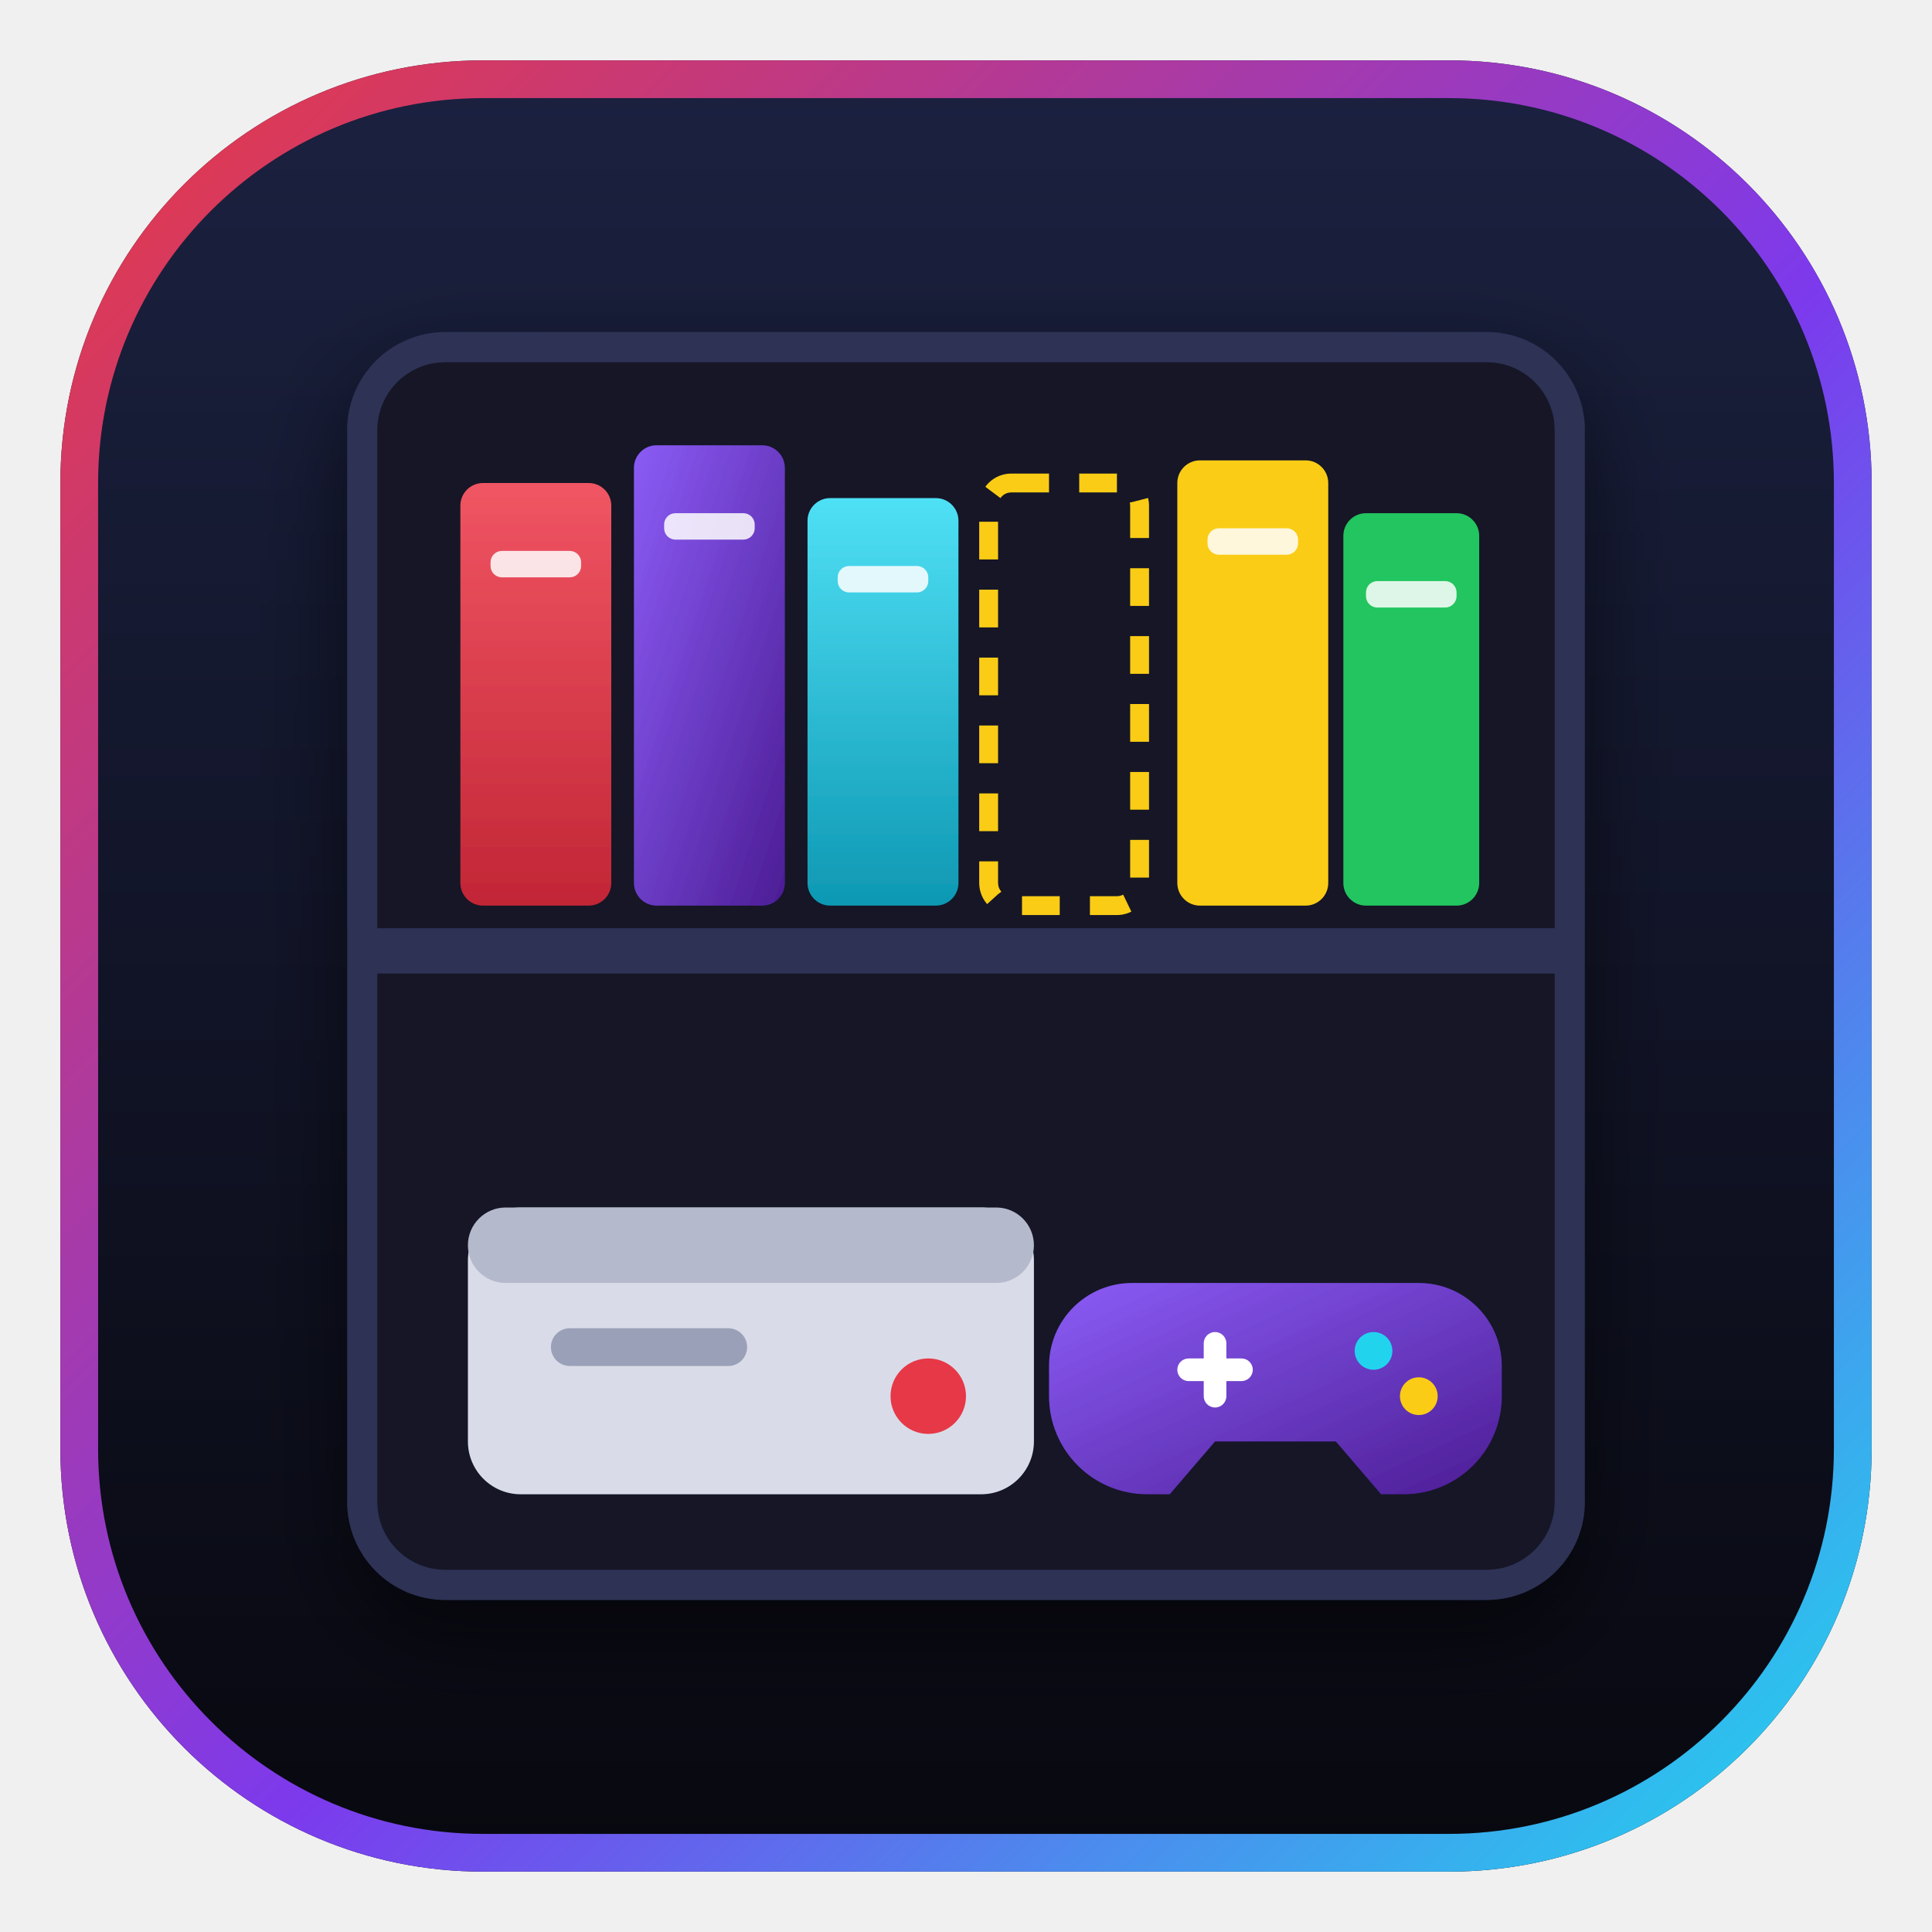
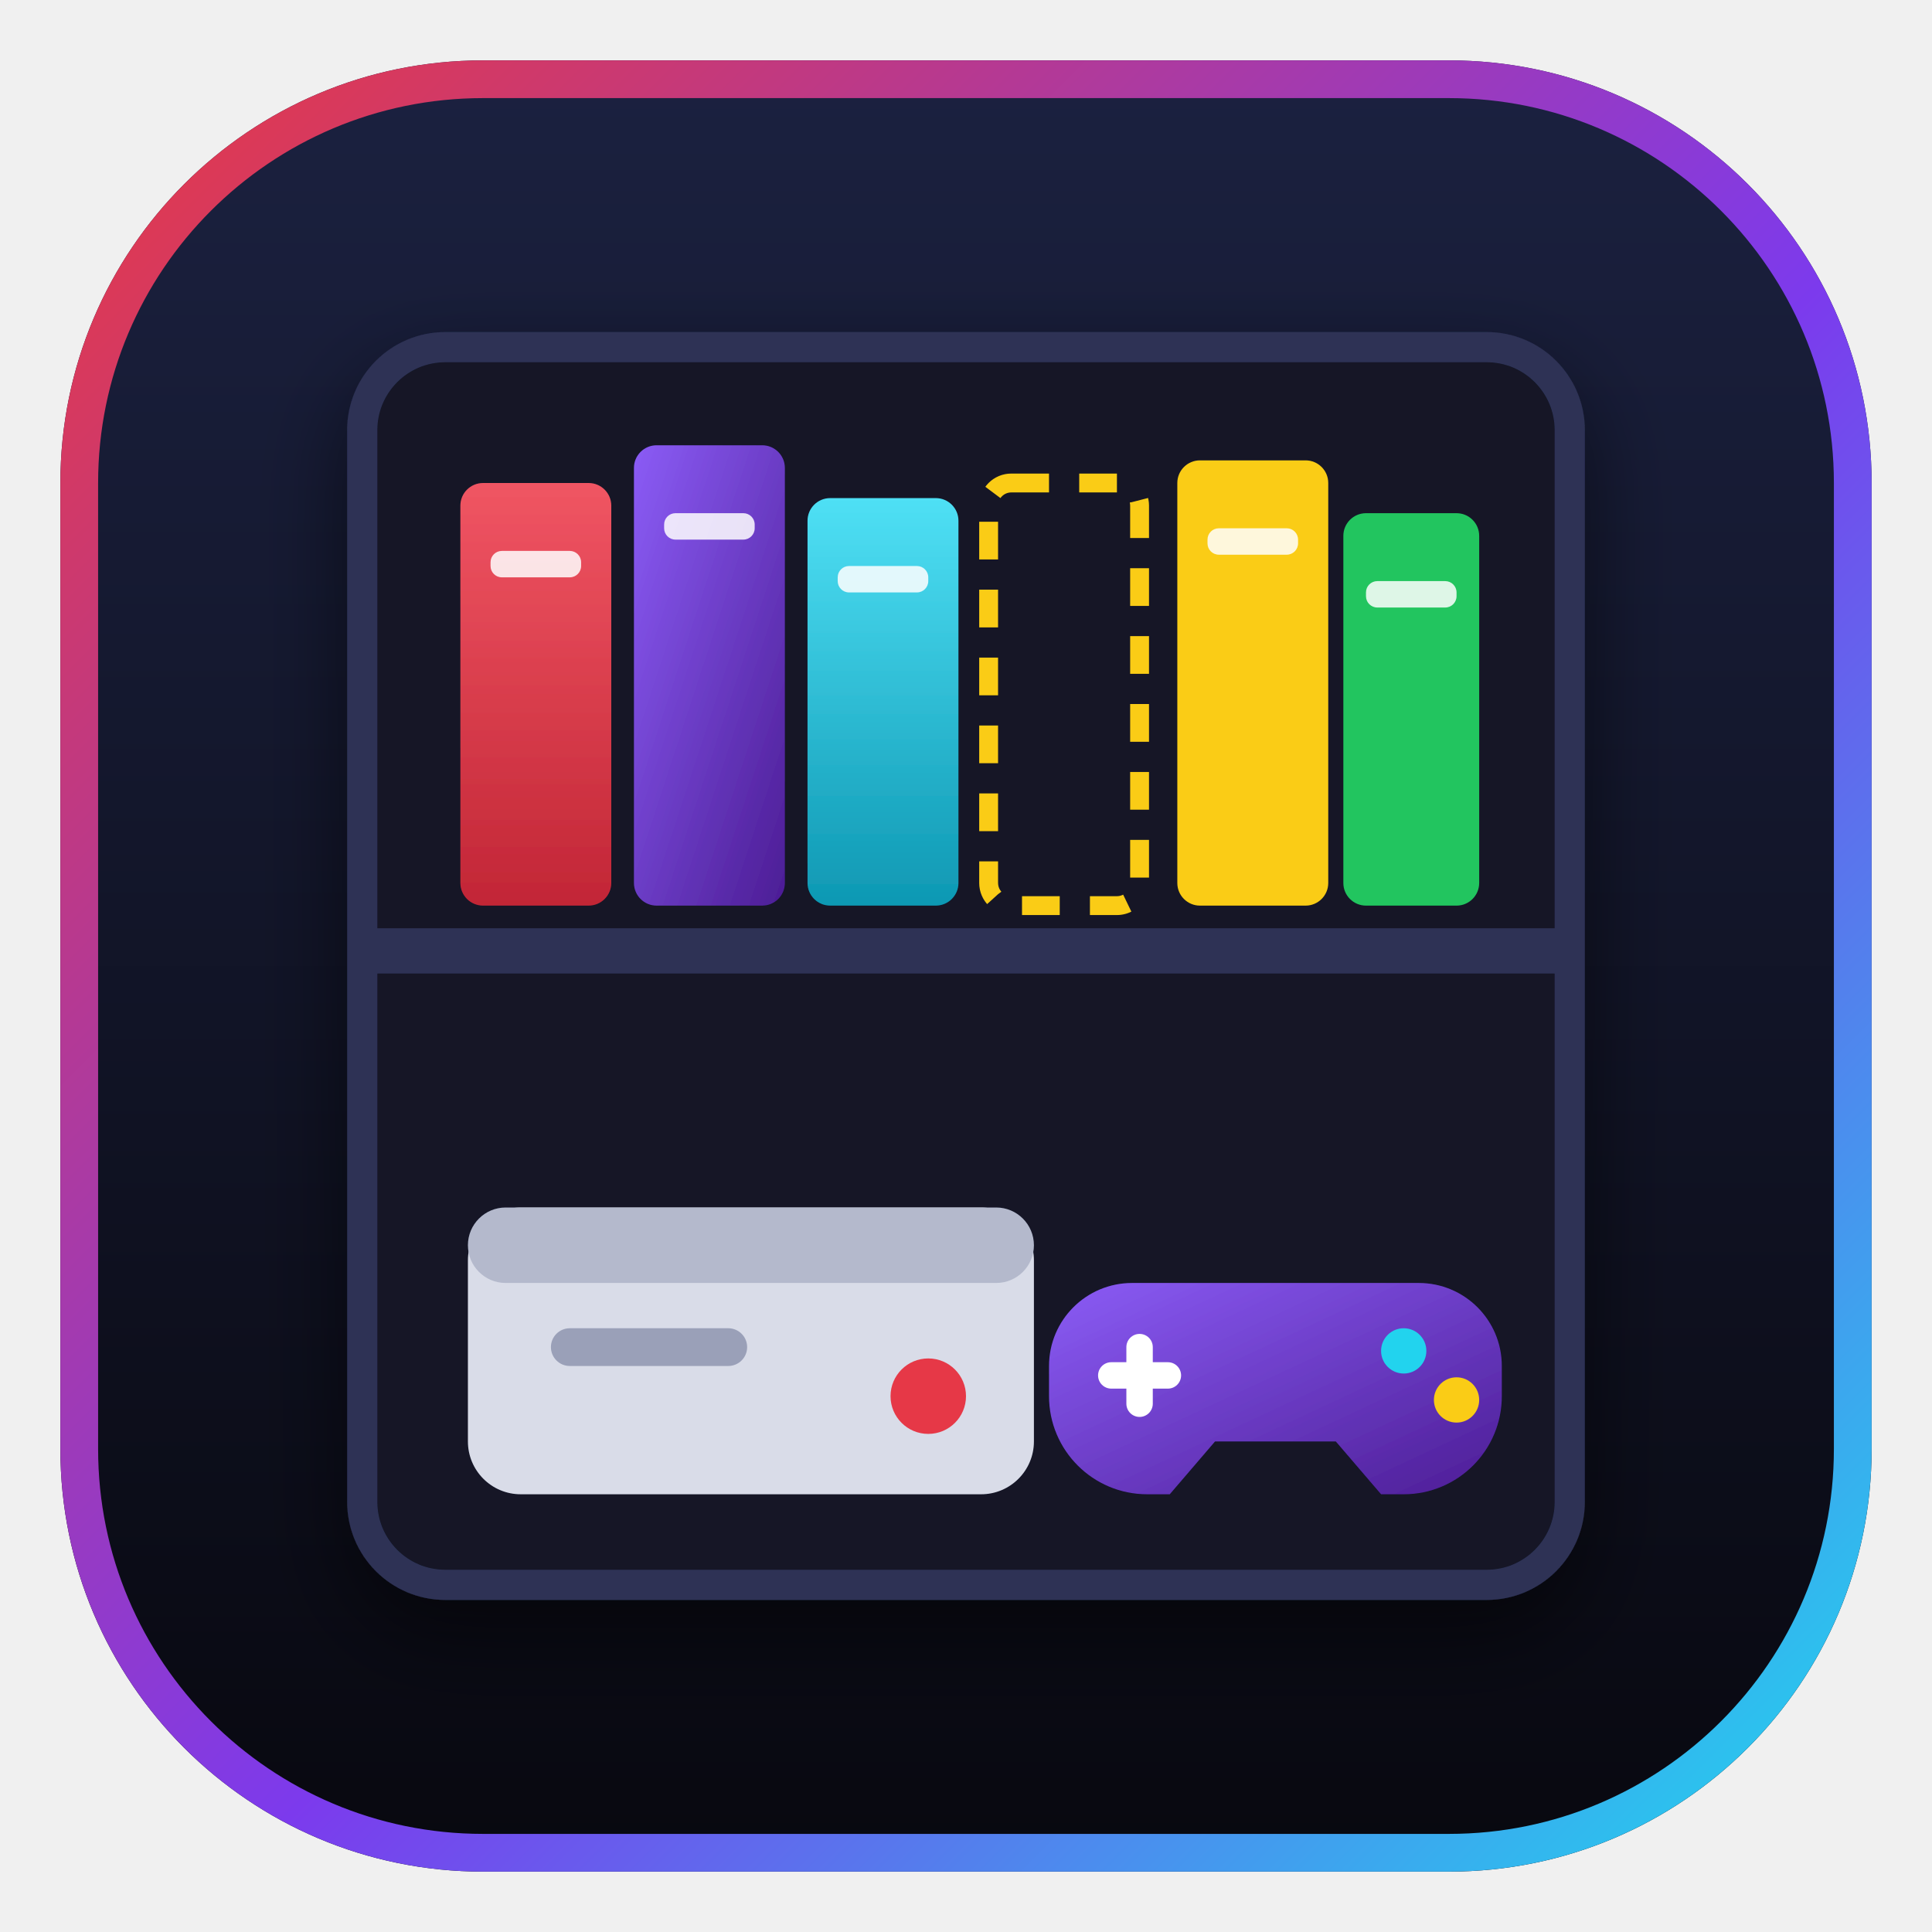
<svg xmlns="http://www.w3.org/2000/svg" viewBox="0 0 512 512">
  <defs>
    <linearGradient id="tile" x1="0" y1="0" x2="0" y2="1">
      <stop offset="0" stop-color="#1b2140" />
      <stop offset="1" stop-color="#08080f" />
    </linearGradient>
    <linearGradient id="frame" x1="0" y1="0" x2="1" y2="1">
      <stop offset="0" stop-color="#e63946" />
      <stop offset=".55" stop-color="#7c3aed" />
      <stop offset="1" stop-color="#22d3ee" />
    </linearGradient>
    <linearGradient id="red" x1="0" y1="0" x2="0" y2="1">
      <stop offset="0" stop-color="#f05563" />
      <stop offset="1" stop-color="#c22636" />
    </linearGradient>
    <linearGradient id="cyan" x1="0" y1="0" x2="0" y2="1">
      <stop offset="0" stop-color="#4fe0f5" />
      <stop offset="1" stop-color="#0e98b3" />
    </linearGradient>
    <linearGradient id="purp" x1="0" y1="0" x2="1" y2="1">
      <stop offset="0" stop-color="#8b5cf6" />
      <stop offset="1" stop-color="#4c1d95" />
    </linearGradient>
    <filter id="sh" x="-20%" y="-20%" width="140%" height="150%">
      <feDropShadow dx="0" dy="10" stdDeviation="12" flood-color="#000" flood-opacity=".55" />
    </filter>
  </defs>
  <rect x="16" y="16" width="480" height="480" rx="112" fill="url(#tile)" />
  <rect x="21" y="21" width="470" height="470" rx="107" fill="none" stroke="url(#frame)" stroke-width="10" />
  <g filter="url(#sh)">
    <rect x="96" y="92" width="320" height="328" rx="22" fill="#121527" stroke="#2e3355" stroke-width="8" />
    <rect x="96" y="246" width="320" height="12" fill="#2e3355" />
    <rect x="122" y="128" width="40" height="112" rx="6" fill="url(#red)" />
    <rect x="168" y="118" width="40" height="122" rx="6" fill="url(#purp)" />
    <rect x="214" y="132" width="40" height="108" rx="6" fill="url(#cyan)" />
    <rect x="262" y="128" width="40" height="112" rx="6" fill="none" stroke="#facc15" stroke-width="5" stroke-dasharray="10 8" />
    <rect x="312" y="122" width="40" height="118" rx="6" fill="#facc15" />
    <rect x="356" y="136" width="36" height="104" rx="6" fill="#22c55e" />
    <g fill="#fff" opacity=".85">
      <rect x="130" y="146" width="24" height="7" rx="3" />
      <rect x="176" y="136" width="24" height="7" rx="3" />
      <rect x="222" y="150" width="24" height="7" rx="3" />
      <rect x="320" y="140" width="24" height="7" rx="3" />
      <rect x="362" y="154" width="24" height="7" rx="3" />
    </g>
    <rect x="124" y="320" width="150" height="76" rx="14" fill="#d9dce8" />
    <rect x="124" y="320" width="150" height="20" rx="10" fill="#b4b9cc" />
    <rect x="146" y="352" width="52" height="10" rx="5" fill="#9aa0b8" />
    <circle cx="246" cy="370" r="10" fill="#e63946" />
    <path d="M300 340 h76 a22 22 0 0 1 22 22 v8 a26 26 0 0 1 -26 26 h-6 l-12 -14 h-32 l-12 14 h-6 a26 26 0 0 1 -26 -26 v-8 a22 22 0 0 1 22 -22z" fill="url(#purp)" />
-     <rect x="312" y="360" width="20" height="6" rx="3" fill="#fff" />
-     <rect x="319" y="353" width="6" height="20" rx="3" fill="#fff" />
-     <circle cx="364" cy="358" r="5" fill="#22d3ee" />
-     <circle cx="376" cy="370" r="5" fill="#facc15" />
+     <rect x="291" y="361" width="22" height="7" rx="3.5" fill="#fff" />
+     <rect x="298.5" y="353.5" width="7" height="22" rx="3.5" fill="#fff" />
+     <circle cx="372" cy="358" r="6" fill="#22d3ee" />
+     <circle cx="386" cy="371" r="6" fill="#facc15" />
  </g>
</svg>
